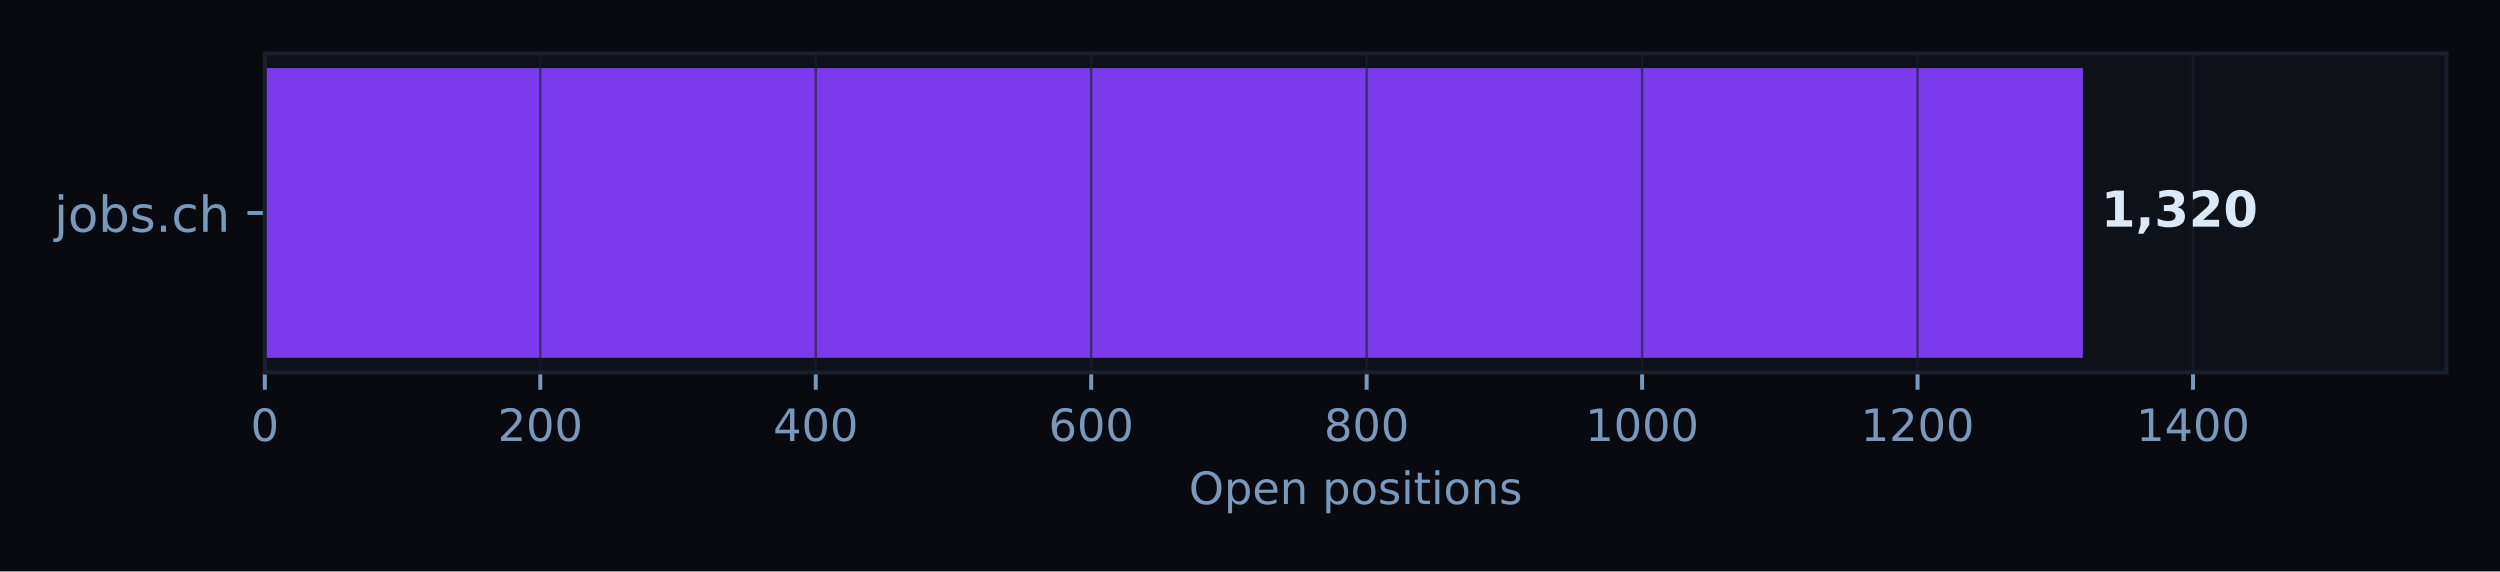
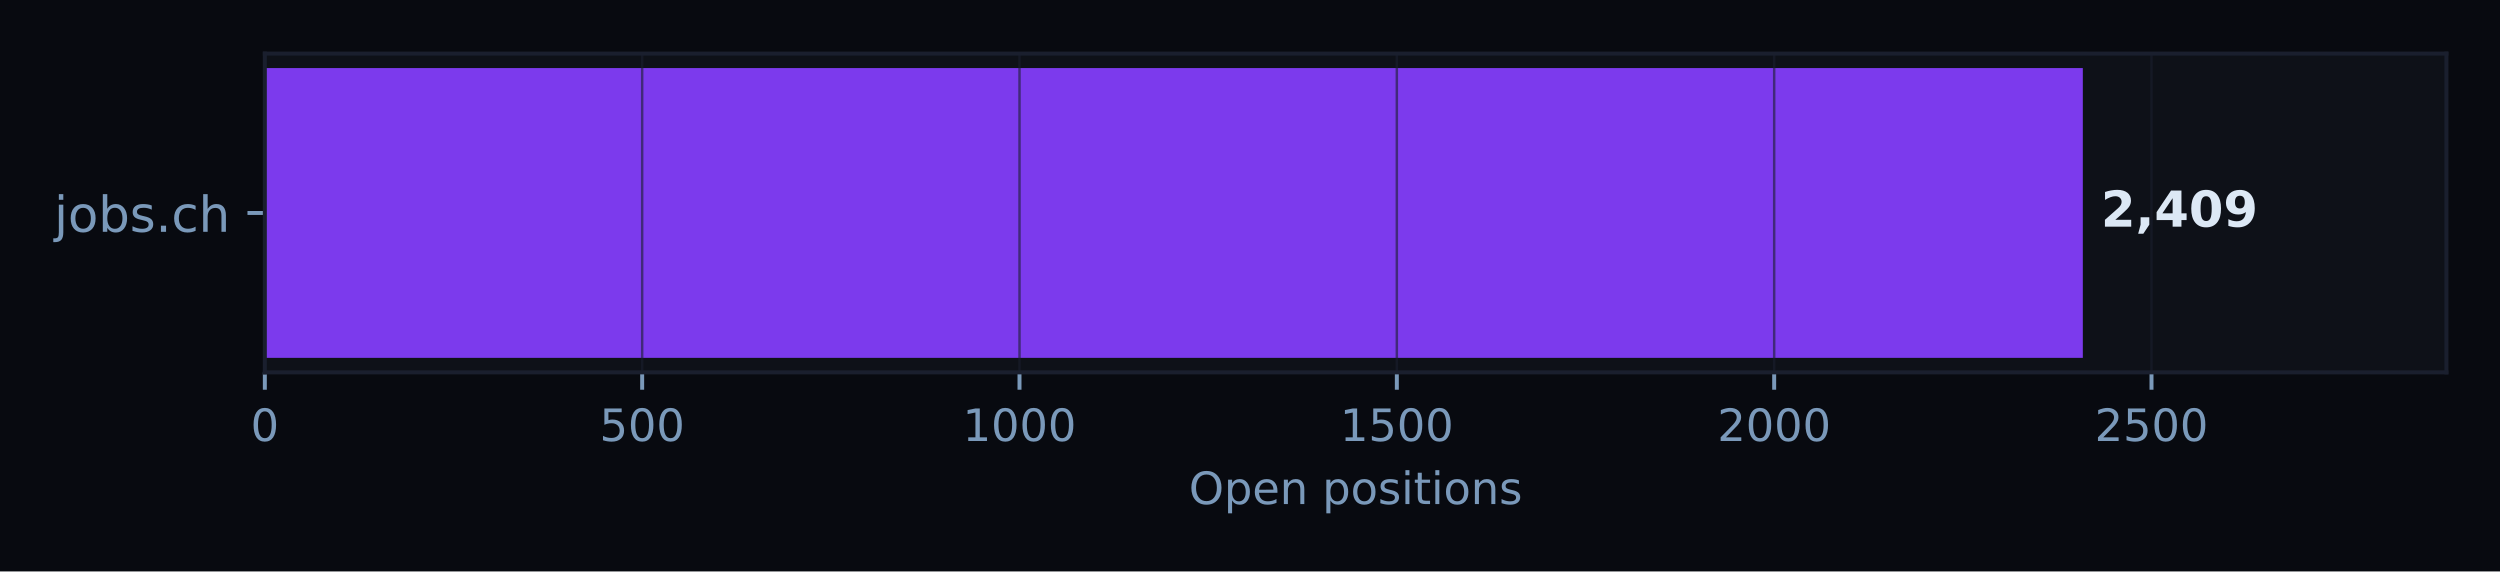
<svg xmlns="http://www.w3.org/2000/svg" xmlns:xlink="http://www.w3.org/1999/xlink" width="504pt" height="115.2pt" viewBox="0 0 504 115.2" version="1.1">
  <defs>
    <style type="text/css">*{stroke-linejoin: round; stroke-linecap: butt}</style>
  </defs>
  <g id="figure_1">
    <g id="patch_1">
      <path d="M 0 115.2  L 504 115.2  L 504 0  L 0 0  z " style="fill: #080a10" />
    </g>
    <g id="axes_1">
      <g id="patch_2">
        <path d="M 53.391 75.073  L 493.2 75.073  L 493.2 10.8  L 53.391 10.8  z " style="fill: #0e1118" />
      </g>
      <g id="patch_3">
        <path d="M 53.391 13.721  L 419.898 13.721  L 419.898 72.151  L 53.391 72.151  z " clip-path="url(#p3596b817c5)" style="fill: #7c3aed" />
      </g>
      <g id="matplotlib.axis_1">
        <g id="xtick_1">
          <g id="line2d_1">
            <path d="M 53.391 75.073  L 53.391 10.8  " clip-path="url(#p3596b817c5)" style="fill: none; stroke: #1a1f2e; stroke-opacity: 0.6; stroke-width: 0.5; stroke-linecap: square" />
          </g>
          <g id="line2d_2">
            <defs>
              <path id="mff3be124f5" d="M 0 0  L 0 3.5  " style="stroke: #7a99ba; stroke-width: 0.8" />
            </defs>
            <g>
              <use xlink:href="#mff3be124f5" x="53.391" y="75.073" style="fill: #7a99ba; stroke: #7a99ba; stroke-width: 0.8" />
            </g>
          </g>
          <g id="text_1">
            <g style="fill: #7a99ba" transform="translate(50.52778 88.91132) scale(0.09 -0.09)">
              <defs>
                <path id="DejaVuSans-30" d="M 2034 4250  Q 1547 4250 1301 3770  Q 1056 3291 1056 2328  Q 1056 1369 1301 889  Q 1547 409 2034 409  Q 2525 409 2770 889  Q 3016 1369 3016 2328  Q 3016 3291 2770 3770  Q 2525 4250 2034 4250  z M 2034 4750  Q 2819 4750 3233 4129  Q 3647 3509 3647 2328  Q 3647 1150 3233 529  Q 2819 -91 2034 -91  Q 1250 -91 836 529  Q 422 1150 422 2328  Q 422 3509 836 4129  Q 1250 4750 2034 4750  z " transform="scale(0.015625)" />
              </defs>
              <use xlink:href="#DejaVuSans-30" />
            </g>
          </g>
        </g>
        <g id="xtick_2">
          <g id="line2d_3">
-             <path d="M 108.922 75.073  L 108.922 10.8  " clip-path="url(#p3596b817c5)" style="fill: none; stroke: #1a1f2e; stroke-opacity: 0.6; stroke-width: 0.5; stroke-linecap: square" />
+             <path d="M 129.461 75.073  L 129.461 10.8  " clip-path="url(#p3596b817c5)" style="fill: none; stroke: #1a1f2e; stroke-opacity: 0.6; stroke-width: 0.5; stroke-linecap: square" />
          </g>
          <g id="line2d_4">
            <g>
-               <use xlink:href="#mff3be124f5" x="108.922" y="75.073" style="fill: #7a99ba; stroke: #7a99ba; stroke-width: 0.8" />
+               <use xlink:href="#mff3be124f5" x="129.461" y="75.073" style="fill: #7a99ba; stroke: #7a99ba; stroke-width: 0.8" />
            </g>
          </g>
          <g id="text_2">
-             <g style="fill: #7a99ba" transform="translate(100.333 88.91132) scale(0.09 -0.09)">
+             <g style="fill: #7a99ba" transform="translate(120.872 88.91132) scale(0.09 -0.09)">
+               <defs>
+                 <path id="DejaVuSans-35" d="M 691 4666  L 3169 4666  L 3169 4134  L 1269 4134  L 1269 2991  Q 1406 3038 1543 3061  Q 1681 3084 1819 3084  Q 2600 3084 3056 2656  Q 3513 2228 3513 1497  Q 3513 744 3044 326  Q 2575 -91 1722 -91  Q 1428 -91 1123 -41  Q 819 9 494 109  L 494 744  Q 775 591 1075 516  Q 1375 441 1709 441  Q 2250 441 2565 725  Q 2881 1009 2881 1497  Q 2881 1984 2565 2268  Q 2250 2553 1709 2553  Q 1456 2553 1204 2497  Q 953 2441 691 2322  L 691 4666  z " transform="scale(0.015625)" />
+               </defs>
+               <use xlink:href="#DejaVuSans-35" />
+               <use xlink:href="#DejaVuSans-30" x="63.623" />
+               <use xlink:href="#DejaVuSans-30" x="127.246" />
+             </g>
+           </g>
+         </g>
+         <g id="xtick_3">
+           <g id="line2d_5">
+             <path d="M 205.532 75.073  L 205.532 10.8  " clip-path="url(#p3596b817c5)" style="fill: none; stroke: #1a1f2e; stroke-opacity: 0.6; stroke-width: 0.5; stroke-linecap: square" />
+           </g>
+           <g id="line2d_6">
+             <g>
+               <use xlink:href="#mff3be124f5" x="205.532" y="75.073" style="fill: #7a99ba; stroke: #7a99ba; stroke-width: 0.8" />
+             </g>
+           </g>
+           <g id="text_3">
+             <g style="fill: #7a99ba" transform="translate(194.0794 88.91132) scale(0.09 -0.09)">
+               <defs>
+                 <path id="DejaVuSans-31" d="M 794 531  L 1825 531  L 1825 4091  L 703 3866  L 703 4441  L 1819 4666  L 2450 4666  L 2450 531  L 3481 531  L 3481 0  L 794 0  L 794 531  z " transform="scale(0.015625)" />
+               </defs>
+               <use xlink:href="#DejaVuSans-31" />
+               <use xlink:href="#DejaVuSans-30" x="63.623" />
+               <use xlink:href="#DejaVuSans-30" x="127.246" />
+               <use xlink:href="#DejaVuSans-30" x="190.869" />
+             </g>
+           </g>
+         </g>
+         <g id="xtick_4">
+           <g id="line2d_7">
+             <path d="M 281.602 75.073  L 281.602 10.8  " clip-path="url(#p3596b817c5)" style="fill: none; stroke: #1a1f2e; stroke-opacity: 0.6; stroke-width: 0.5; stroke-linecap: square" />
+           </g>
+           <g id="line2d_8">
+             <g>
+               <use xlink:href="#mff3be124f5" x="281.602" y="75.073" style="fill: #7a99ba; stroke: #7a99ba; stroke-width: 0.8" />
+             </g>
+           </g>
+           <g id="text_4">
+             <g style="fill: #7a99ba" transform="translate(270.1499 88.91132) scale(0.09 -0.09)">
+               <use xlink:href="#DejaVuSans-31" />
+               <use xlink:href="#DejaVuSans-35" x="63.623" />
+               <use xlink:href="#DejaVuSans-30" x="127.246" />
+               <use xlink:href="#DejaVuSans-30" x="190.869" />
+             </g>
+           </g>
+         </g>
+         <g id="xtick_5">
+           <g id="line2d_9">
+             <path d="M 357.673 75.073  L 357.673 10.8  " clip-path="url(#p3596b817c5)" style="fill: none; stroke: #1a1f2e; stroke-opacity: 0.6; stroke-width: 0.5; stroke-linecap: square" />
+           </g>
+           <g id="line2d_10">
+             <g>
+               <use xlink:href="#mff3be124f5" x="357.673" y="75.073" style="fill: #7a99ba; stroke: #7a99ba; stroke-width: 0.8" />
+             </g>
+           </g>
+           <g id="text_5">
+             <g style="fill: #7a99ba" transform="translate(346.2203 88.91132) scale(0.09 -0.09)">
              <defs>
                <path id="DejaVuSans-32" d="M 1228 531  L 3431 531  L 3431 0  L 469 0  L 469 531  Q 828 903 1448 1529  Q 2069 2156 2228 2338  Q 2531 2678 2651 2914  Q 2772 3150 2772 3378  Q 2772 3750 2511 3984  Q 2250 4219 1831 4219  Q 1534 4219 1204 4116  Q 875 4013 500 3803  L 500 4441  Q 881 4594 1212 4672  Q 1544 4750 1819 4750  Q 2544 4750 2975 4387  Q 3406 4025 3406 3419  Q 3406 3131 3298 2873  Q 3191 2616 2906 2266  Q 2828 2175 2409 1742  Q 1991 1309 1228 531  z " transform="scale(0.015625)" />
              </defs>
              <use xlink:href="#DejaVuSans-32" />
              <use xlink:href="#DejaVuSans-30" x="63.623" />
              <use xlink:href="#DejaVuSans-30" x="127.246" />
-             </g>
-           </g>
-         </g>
-         <g id="xtick_3">
-           <g id="line2d_5">
-             <path d="M 164.454 75.073  L 164.454 10.8  " clip-path="url(#p3596b817c5)" style="fill: none; stroke: #1a1f2e; stroke-opacity: 0.6; stroke-width: 0.5; stroke-linecap: square" />
-           </g>
-           <g id="line2d_6">
-             <g>
-               <use xlink:href="#mff3be124f5" x="164.454" y="75.073" style="fill: #7a99ba; stroke: #7a99ba; stroke-width: 0.8" />
-             </g>
-           </g>
-           <g id="text_3">
-             <g style="fill: #7a99ba" transform="translate(155.8644 88.91132) scale(0.09 -0.09)">
-               <defs>
-                 <path id="DejaVuSans-34" d="M 2419 4116  L 825 1625  L 2419 1625  L 2419 4116  z M 2253 4666  L 3047 4666  L 3047 1625  L 3713 1625  L 3713 1100  L 3047 1100  L 3047 0  L 2419 0  L 2419 1100  L 313 1100  L 313 1709  L 2253 4666  z " transform="scale(0.015625)" />
-               </defs>
-               <use xlink:href="#DejaVuSans-34" />
-               <use xlink:href="#DejaVuSans-30" x="63.623" />
-               <use xlink:href="#DejaVuSans-30" x="127.246" />
-             </g>
-           </g>
-         </g>
-         <g id="xtick_4">
-           <g id="line2d_7">
-             <path d="M 219.985 75.073  L 219.985 10.8  " clip-path="url(#p3596b817c5)" style="fill: none; stroke: #1a1f2e; stroke-opacity: 0.6; stroke-width: 0.5; stroke-linecap: square" />
-           </g>
-           <g id="line2d_8">
-             <g>
-               <use xlink:href="#mff3be124f5" x="219.985" y="75.073" style="fill: #7a99ba; stroke: #7a99ba; stroke-width: 0.8" />
-             </g>
-           </g>
-           <g id="text_4">
-             <g style="fill: #7a99ba" transform="translate(211.3959 88.91132) scale(0.09 -0.09)">
-               <defs>
-                 <path id="DejaVuSans-36" d="M 2113 2584  Q 1688 2584 1439 2293  Q 1191 2003 1191 1497  Q 1191 994 1439 701  Q 1688 409 2113 409  Q 2538 409 2786 701  Q 3034 994 3034 1497  Q 3034 2003 2786 2293  Q 2538 2584 2113 2584  z M 3366 4563  L 3366 3988  Q 3128 4100 2886 4159  Q 2644 4219 2406 4219  Q 1781 4219 1451 3797  Q 1122 3375 1075 2522  Q 1259 2794 1537 2939  Q 1816 3084 2150 3084  Q 2853 3084 3261 2657  Q 3669 2231 3669 1497  Q 3669 778 3244 343  Q 2819 -91 2113 -91  Q 1303 -91 875 529  Q 447 1150 447 2328  Q 447 3434 972 4092  Q 1497 4750 2381 4750  Q 2619 4750 2861 4703  Q 3103 4656 3366 4563  z " transform="scale(0.015625)" />
-               </defs>
-               <use xlink:href="#DejaVuSans-36" />
-               <use xlink:href="#DejaVuSans-30" x="63.623" />
-               <use xlink:href="#DejaVuSans-30" x="127.246" />
-             </g>
-           </g>
-         </g>
-         <g id="xtick_5">
-           <g id="line2d_9">
-             <path d="M 275.517 75.073  L 275.517 10.8  " clip-path="url(#p3596b817c5)" style="fill: none; stroke: #1a1f2e; stroke-opacity: 0.6; stroke-width: 0.5; stroke-linecap: square" />
-           </g>
-           <g id="line2d_10">
-             <g>
-               <use xlink:href="#mff3be124f5" x="275.517" y="75.073" style="fill: #7a99ba; stroke: #7a99ba; stroke-width: 0.8" />
-             </g>
-           </g>
-           <g id="text_5">
-             <g style="fill: #7a99ba" transform="translate(266.9273 88.91132) scale(0.09 -0.09)">
-               <defs>
-                 <path id="DejaVuSans-38" d="M 2034 2216  Q 1584 2216 1326 1975  Q 1069 1734 1069 1313  Q 1069 891 1326 650  Q 1584 409 2034 409  Q 2484 409 2743 651  Q 3003 894 3003 1313  Q 3003 1734 2745 1975  Q 2488 2216 2034 2216  z M 1403 2484  Q 997 2584 770 2862  Q 544 3141 544 3541  Q 544 4100 942 4425  Q 1341 4750 2034 4750  Q 2731 4750 3128 4425  Q 3525 4100 3525 3541  Q 3525 3141 3298 2862  Q 3072 2584 2669 2484  Q 3125 2378 3379 2068  Q 3634 1759 3634 1313  Q 3634 634 3220 271  Q 2806 -91 2034 -91  Q 1263 -91 848 271  Q 434 634 434 1313  Q 434 1759 690 2068  Q 947 2378 1403 2484  z M 1172 3481  Q 1172 3119 1398 2916  Q 1625 2713 2034 2713  Q 2441 2713 2670 2916  Q 2900 3119 2900 3481  Q 2900 3844 2670 4047  Q 2441 4250 2034 4250  Q 1625 4250 1398 4047  Q 1172 3844 1172 3481  z " transform="scale(0.015625)" />
-               </defs>
-               <use xlink:href="#DejaVuSans-38" />
-               <use xlink:href="#DejaVuSans-30" x="63.623" />
-               <use xlink:href="#DejaVuSans-30" x="127.246" />
+               <use xlink:href="#DejaVuSans-30" x="190.869" />
            </g>
          </g>
        </g>
        <g id="xtick_6">
          <g id="line2d_11">
-             <path d="M 331.048 75.073  L 331.048 10.8  " clip-path="url(#p3596b817c5)" style="fill: none; stroke: #1a1f2e; stroke-opacity: 0.6; stroke-width: 0.5; stroke-linecap: square" />
+             <path d="M 433.743 75.073  L 433.743 10.8  " clip-path="url(#p3596b817c5)" style="fill: none; stroke: #1a1f2e; stroke-opacity: 0.6; stroke-width: 0.5; stroke-linecap: square" />
          </g>
          <g id="line2d_12">
            <g>
-               <use xlink:href="#mff3be124f5" x="331.048" y="75.073" style="fill: #7a99ba; stroke: #7a99ba; stroke-width: 0.8" />
+               <use xlink:href="#mff3be124f5" x="433.743" y="75.073" style="fill: #7a99ba; stroke: #7a99ba; stroke-width: 0.8" />
            </g>
          </g>
          <g id="text_6">
-             <g style="fill: #7a99ba" transform="translate(319.5957 88.91132) scale(0.09 -0.09)">
-               <defs>
-                 <path id="DejaVuSans-31" d="M 794 531  L 1825 531  L 1825 4091  L 703 3866  L 703 4441  L 1819 4666  L 2450 4666  L 2450 531  L 3481 531  L 3481 0  L 794 0  L 794 531  z " transform="scale(0.015625)" />
-               </defs>
-               <use xlink:href="#DejaVuSans-31" />
-               <use xlink:href="#DejaVuSans-30" x="63.623" />
-               <use xlink:href="#DejaVuSans-30" x="127.246" />
-               <use xlink:href="#DejaVuSans-30" x="190.869" />
-             </g>
-           </g>
-         </g>
-         <g id="xtick_7">
-           <g id="line2d_13">
-             <path d="M 386.58 75.073  L 386.58 10.8  " clip-path="url(#p3596b817c5)" style="fill: none; stroke: #1a1f2e; stroke-opacity: 0.6; stroke-width: 0.5; stroke-linecap: square" />
-           </g>
-           <g id="line2d_14">
-             <g>
-               <use xlink:href="#mff3be124f5" x="386.58" y="75.073" style="fill: #7a99ba; stroke: #7a99ba; stroke-width: 0.8" />
-             </g>
-           </g>
-           <g id="text_7">
-             <g style="fill: #7a99ba" transform="translate(375.1271 88.91132) scale(0.09 -0.09)">
-               <use xlink:href="#DejaVuSans-31" />
-               <use xlink:href="#DejaVuSans-32" x="63.623" />
-               <use xlink:href="#DejaVuSans-30" x="127.246" />
-               <use xlink:href="#DejaVuSans-30" x="190.869" />
-             </g>
-           </g>
-         </g>
-         <g id="xtick_8">
-           <g id="line2d_15">
-             <path d="M 442.111 75.073  L 442.111 10.8  " clip-path="url(#p3596b817c5)" style="fill: none; stroke: #1a1f2e; stroke-opacity: 0.6; stroke-width: 0.5; stroke-linecap: square" />
-           </g>
-           <g id="line2d_16">
-             <g>
-               <use xlink:href="#mff3be124f5" x="442.111" y="75.073" style="fill: #7a99ba; stroke: #7a99ba; stroke-width: 0.8" />
-             </g>
-           </g>
-           <g id="text_8">
-             <g style="fill: #7a99ba" transform="translate(430.6586 88.91132) scale(0.09 -0.09)">
-               <use xlink:href="#DejaVuSans-31" />
-               <use xlink:href="#DejaVuSans-34" x="63.623" />
-               <use xlink:href="#DejaVuSans-30" x="127.246" />
-               <use xlink:href="#DejaVuSans-30" x="190.869" />
-             </g>
-           </g>
-         </g>
-         <g id="text_9">
+             <g style="fill: #7a99ba" transform="translate(422.2908 88.91132) scale(0.09 -0.09)">
+               <use xlink:href="#DejaVuSans-32" />
+               <use xlink:href="#DejaVuSans-35" x="63.623" />
+               <use xlink:href="#DejaVuSans-30" x="127.246" />
+               <use xlink:href="#DejaVuSans-30" x="190.869" />
+             </g>
+           </g>
+         </g>
+         <g id="text_7">
          <g style="fill: #7a99ba" transform="translate(239.6769 101.6216) scale(0.09 -0.09)">
            <defs>
              <path id="DejaVuSans-4f" d="M 2522 4238  Q 1834 4238 1429 3725  Q 1025 3213 1025 2328  Q 1025 1447 1429 934  Q 1834 422 2522 422  Q 3209 422 3611 934  Q 4013 1447 4013 2328  Q 4013 3213 3611 3725  Q 3209 4238 2522 4238  z M 2522 4750  Q 3503 4750 4090 4092  Q 4678 3434 4678 2328  Q 4678 1225 4090 567  Q 3503 -91 2522 -91  Q 1538 -91 948 565  Q 359 1222 359 2328  Q 359 3434 948 4092  Q 1538 4750 2522 4750  z " transform="scale(0.015625)" />
              <path id="DejaVuSans-70" d="M 1159 525  L 1159 -1331  L 581 -1331  L 581 3500  L 1159 3500  L 1159 2969  Q 1341 3281 1617 3432  Q 1894 3584 2278 3584  Q 2916 3584 3314 3078  Q 3713 2572 3713 1747  Q 3713 922 3314 415  Q 2916 -91 2278 -91  Q 1894 -91 1617 61  Q 1341 213 1159 525  z M 3116 1747  Q 3116 2381 2855 2742  Q 2594 3103 2138 3103  Q 1681 3103 1420 2742  Q 1159 2381 1159 1747  Q 1159 1113 1420 752  Q 1681 391 2138 391  Q 2594 391 2855 752  Q 3116 1113 3116 1747  z " transform="scale(0.015625)" />
              <path id="DejaVuSans-65" d="M 3597 1894  L 3597 1613  L 953 1613  Q 991 1019 1311 708  Q 1631 397 2203 397  Q 2534 397 2845 478  Q 3156 559 3463 722  L 3463 178  Q 3153 47 2828 -22  Q 2503 -91 2169 -91  Q 1331 -91 842 396  Q 353 884 353 1716  Q 353 2575 817 3079  Q 1281 3584 2069 3584  Q 2775 3584 3186 3129  Q 3597 2675 3597 1894  z M 3022 2063  Q 3016 2534 2758 2815  Q 2500 3097 2075 3097  Q 1594 3097 1305 2825  Q 1016 2553 972 2059  L 3022 2063  z " transform="scale(0.015625)" />
              <path id="DejaVuSans-6e" d="M 3513 2113  L 3513 0  L 2938 0  L 2938 2094  Q 2938 2591 2744 2837  Q 2550 3084 2163 3084  Q 1697 3084 1428 2787  Q 1159 2491 1159 1978  L 1159 0  L 581 0  L 581 3500  L 1159 3500  L 1159 2956  Q 1366 3272 1645 3428  Q 1925 3584 2291 3584  Q 2894 3584 3203 3211  Q 3513 2838 3513 2113  z " transform="scale(0.015625)" />
              <path id="DejaVuSans-20" transform="scale(0.015625)" />
              <path id="DejaVuSans-6f" d="M 1959 3097  Q 1497 3097 1228 2736  Q 959 2375 959 1747  Q 959 1119 1226 758  Q 1494 397 1959 397  Q 2419 397 2687 759  Q 2956 1122 2956 1747  Q 2956 2369 2687 2733  Q 2419 3097 1959 3097  z M 1959 3584  Q 2709 3584 3137 3096  Q 3566 2609 3566 1747  Q 3566 888 3137 398  Q 2709 -91 1959 -91  Q 1206 -91 779 398  Q 353 888 353 1747  Q 353 2609 779 3096  Q 1206 3584 1959 3584  z " transform="scale(0.015625)" />
              <path id="DejaVuSans-73" d="M 2834 3397  L 2834 2853  Q 2591 2978 2328 3040  Q 2066 3103 1784 3103  Q 1356 3103 1142 2972  Q 928 2841 928 2578  Q 928 2378 1081 2264  Q 1234 2150 1697 2047  L 1894 2003  Q 2506 1872 2764 1633  Q 3022 1394 3022 966  Q 3022 478 2636 193  Q 2250 -91 1575 -91  Q 1294 -91 989 -36  Q 684 19 347 128  L 347 722  Q 666 556 975 473  Q 1284 391 1588 391  Q 1994 391 2212 530  Q 2431 669 2431 922  Q 2431 1156 2273 1281  Q 2116 1406 1581 1522  L 1381 1569  Q 847 1681 609 1914  Q 372 2147 372 2553  Q 372 3047 722 3315  Q 1072 3584 1716 3584  Q 2034 3584 2315 3537  Q 2597 3491 2834 3397  z " transform="scale(0.015625)" />
              <path id="DejaVuSans-69" d="M 603 3500  L 1178 3500  L 1178 0  L 603 0  L 603 3500  z M 603 4863  L 1178 4863  L 1178 4134  L 603 4134  L 603 4863  z " transform="scale(0.015625)" />
              <path id="DejaVuSans-74" d="M 1172 4494  L 1172 3500  L 2356 3500  L 2356 3053  L 1172 3053  L 1172 1153  Q 1172 725 1289 603  Q 1406 481 1766 481  L 2356 481  L 2356 0  L 1766 0  Q 1100 0 847 248  Q 594 497 594 1153  L 594 3053  L 172 3053  L 172 3500  L 594 3500  L 594 4494  L 1172 4494  z " transform="scale(0.015625)" />
            </defs>
            <use xlink:href="#DejaVuSans-4f" />
            <use xlink:href="#DejaVuSans-70" x="78.711" />
            <use xlink:href="#DejaVuSans-65" x="142.188" />
            <use xlink:href="#DejaVuSans-6e" x="203.711" />
            <use xlink:href="#DejaVuSans-20" x="267.09" />
            <use xlink:href="#DejaVuSans-70" x="298.877" />
            <use xlink:href="#DejaVuSans-6f" x="362.354" />
            <use xlink:href="#DejaVuSans-73" x="423.535" />
            <use xlink:href="#DejaVuSans-69" x="475.635" />
            <use xlink:href="#DejaVuSans-74" x="503.418" />
            <use xlink:href="#DejaVuSans-69" x="542.627" />
            <use xlink:href="#DejaVuSans-6f" x="570.41" />
            <use xlink:href="#DejaVuSans-6e" x="631.592" />
            <use xlink:href="#DejaVuSans-73" x="694.971" />
          </g>
        </g>
      </g>
      <g id="matplotlib.axis_2">
        <g id="ytick_1">
-           <g id="line2d_17">
+           <g id="line2d_13">
            <defs>
              <path id="mdf66c61492" d="M 0 0  L -3.5 0  " style="stroke: #7a99ba; stroke-width: 0.8" />
            </defs>
            <g>
              <use xlink:href="#mdf66c61492" x="53.391" y="42.936" style="fill: #7a99ba; stroke: #7a99ba; stroke-width: 0.8" />
            </g>
          </g>
-           <g id="text_10">
+           <g id="text_8">
            <g style="fill: #7a99ba" transform="translate(10.92216 46.73558) scale(0.1 -0.1)">
              <defs>
                <path id="DejaVuSans-6a" d="M 603 3500  L 1178 3500  L 1178 -63  Q 1178 -731 923 -1031  Q 669 -1331 103 -1331  L -116 -1331  L -116 -844  L 38 -844  Q 366 -844 484 -692  Q 603 -541 603 -63  L 603 3500  z M 603 4863  L 1178 4863  L 1178 4134  L 603 4134  L 603 4863  z " transform="scale(0.015625)" />
                <path id="DejaVuSans-62" d="M 3116 1747  Q 3116 2381 2855 2742  Q 2594 3103 2138 3103  Q 1681 3103 1420 2742  Q 1159 2381 1159 1747  Q 1159 1113 1420 752  Q 1681 391 2138 391  Q 2594 391 2855 752  Q 3116 1113 3116 1747  z M 1159 2969  Q 1341 3281 1617 3432  Q 1894 3584 2278 3584  Q 2916 3584 3314 3078  Q 3713 2572 3713 1747  Q 3713 922 3314 415  Q 2916 -91 2278 -91  Q 1894 -91 1617 61  Q 1341 213 1159 525  L 1159 0  L 581 0  L 581 4863  L 1159 4863  L 1159 2969  z " transform="scale(0.015625)" />
                <path id="DejaVuSans-2e" d="M 684 794  L 1344 794  L 1344 0  L 684 0  L 684 794  z " transform="scale(0.015625)" />
                <path id="DejaVuSans-63" d="M 3122 3366  L 3122 2828  Q 2878 2963 2633 3030  Q 2388 3097 2138 3097  Q 1578 3097 1268 2742  Q 959 2388 959 1747  Q 959 1106 1268 751  Q 1578 397 2138 397  Q 2388 397 2633 464  Q 2878 531 3122 666  L 3122 134  Q 2881 22 2623 -34  Q 2366 -91 2075 -91  Q 1284 -91 818 406  Q 353 903 353 1747  Q 353 2603 823 3093  Q 1294 3584 2113 3584  Q 2378 3584 2631 3529  Q 2884 3475 3122 3366  z " transform="scale(0.015625)" />
                <path id="DejaVuSans-68" d="M 3513 2113  L 3513 0  L 2938 0  L 2938 2094  Q 2938 2591 2744 2837  Q 2550 3084 2163 3084  Q 1697 3084 1428 2787  Q 1159 2491 1159 1978  L 1159 0  L 581 0  L 581 4863  L 1159 4863  L 1159 2956  Q 1366 3272 1645 3428  Q 1925 3584 2291 3584  Q 2894 3584 3203 3211  Q 3513 2838 3513 2113  z " transform="scale(0.015625)" />
              </defs>
              <use xlink:href="#DejaVuSans-6a" />
              <use xlink:href="#DejaVuSans-6f" x="27.783" />
              <use xlink:href="#DejaVuSans-62" x="88.965" />
              <use xlink:href="#DejaVuSans-73" x="152.441" />
              <use xlink:href="#DejaVuSans-2e" x="204.541" />
              <use xlink:href="#DejaVuSans-63" x="236.328" />
              <use xlink:href="#DejaVuSans-68" x="291.309" />
            </g>
          </g>
        </g>
      </g>
      <g id="patch_4">
        <path d="M 53.391 75.073  L 53.391 10.8  " style="fill: none; stroke: #1a1f2e; stroke-width: 0.8; stroke-linejoin: miter; stroke-linecap: square" />
      </g>
      <g id="patch_5">
        <path d="M 493.2 75.073  L 493.2 10.8  " style="fill: none; stroke: #1a1f2e; stroke-width: 0.8; stroke-linejoin: miter; stroke-linecap: square" />
      </g>
      <g id="patch_6">
        <path d="M 53.391 75.073  L 493.2 75.073  " style="fill: none; stroke: #1a1f2e; stroke-width: 0.8; stroke-linejoin: miter; stroke-linecap: square" />
      </g>
      <g id="patch_7">
        <path d="M 53.391 10.8  L 493.2 10.8  " style="fill: none; stroke: #1a1f2e; stroke-width: 0.8; stroke-linejoin: miter; stroke-linecap: square" />
      </g>
-       <g id="text_11">
+       <g id="text_9">
        <g style="fill: #dce8f5" transform="translate(423.5636 45.69574) scale(0.1 -0.1)">
          <defs>
-             <path id="DejaVuSans-Bold-31" d="M 750 831  L 1813 831  L 1813 3847  L 722 3622  L 722 4441  L 1806 4666  L 2950 4666  L 2950 831  L 4013 831  L 4013 0  L 750 0  L 750 831  z " transform="scale(0.015625)" />
+             <path id="DejaVuSans-Bold-32" d="M 1844 884  L 3897 884  L 3897 0  L 506 0  L 506 884  L 2209 2388  Q 2438 2594 2547 2791  Q 2656 2988 2656 3200  Q 2656 3528 2436 3728  Q 2216 3928 1850 3928  Q 1569 3928 1234 3808  Q 900 3688 519 3450  L 519 4475  Q 925 4609 1322 4679  Q 1719 4750 2100 4750  Q 2938 4750 3402 4381  Q 3866 4013 3866 3353  Q 3866 2972 3669 2642  Q 3472 2313 2841 1759  L 1844 884  z " transform="scale(0.015625)" />
            <path id="DejaVuSans-Bold-2c" d="M 653 1209  L 1778 1209  L 1778 256  L 1006 -909  L 341 -909  L 653 256  L 653 1209  z " transform="scale(0.015625)" />
-             <path id="DejaVuSans-Bold-33" d="M 2981 2516  Q 3453 2394 3698 2092  Q 3944 1791 3944 1325  Q 3944 631 3412 270  Q 2881 -91 1863 -91  Q 1503 -91 1142 -33  Q 781 25 428 141  L 428 1069  Q 766 900 1098 814  Q 1431 728 1753 728  Q 2231 728 2486 893  Q 2741 1059 2741 1369  Q 2741 1688 2480 1852  Q 2219 2016 1709 2016  L 1228 2016  L 1228 2791  L 1734 2791  Q 2188 2791 2409 2933  Q 2631 3075 2631 3366  Q 2631 3634 2415 3781  Q 2200 3928 1806 3928  Q 1516 3928 1219 3862  Q 922 3797 628 3669  L 628 4550  Q 984 4650 1334 4700  Q 1684 4750 2022 4750  Q 2931 4750 3382 4451  Q 3834 4153 3834 3553  Q 3834 3144 3618 2883  Q 3403 2622 2981 2516  z " transform="scale(0.015625)" />
-             <path id="DejaVuSans-Bold-32" d="M 1844 884  L 3897 884  L 3897 0  L 506 0  L 506 884  L 2209 2388  Q 2438 2594 2547 2791  Q 2656 2988 2656 3200  Q 2656 3528 2436 3728  Q 2216 3928 1850 3928  Q 1569 3928 1234 3808  Q 900 3688 519 3450  L 519 4475  Q 925 4609 1322 4679  Q 1719 4750 2100 4750  Q 2938 4750 3402 4381  Q 3866 4013 3866 3353  Q 3866 2972 3669 2642  Q 3472 2313 2841 1759  L 1844 884  z " transform="scale(0.015625)" />
+             <path id="DejaVuSans-Bold-34" d="M 2356 3675  L 1038 1722  L 2356 1722  L 2356 3675  z M 2156 4666  L 3494 4666  L 3494 1722  L 4159 1722  L 4159 850  L 3494 850  L 3494 0  L 2356 0  L 2356 850  L 288 850  L 288 1881  L 2156 4666  z " transform="scale(0.015625)" />
            <path id="DejaVuSans-Bold-30" d="M 2944 2338  Q 2944 3213 2780 3570  Q 2616 3928 2228 3928  Q 1841 3928 1675 3570  Q 1509 3213 1509 2338  Q 1509 1453 1675 1090  Q 1841 728 2228 728  Q 2613 728 2778 1090  Q 2944 1453 2944 2338  z M 4147 2328  Q 4147 1169 3647 539  Q 3147 -91 2228 -91  Q 1306 -91 806 539  Q 306 1169 306 2328  Q 306 3491 806 4120  Q 1306 4750 2228 4750  Q 3147 4750 3647 4120  Q 4147 3491 4147 2328  z " transform="scale(0.015625)" />
+             <path id="DejaVuSans-Bold-39" d="M 641 103  L 641 966  Q 928 831 1190 764  Q 1453 697 1709 697  Q 2247 697 2547 995  Q 2847 1294 2900 1881  Q 2688 1725 2447 1647  Q 2206 1569 1925 1569  Q 1209 1569 770 1986  Q 331 2403 331 3084  Q 331 3838 820 4291  Q 1309 4744 2131 4744  Q 3044 4744 3544 4128  Q 4044 3513 4044 2388  Q 4044 1231 3459 570  Q 2875 -91 1856 -91  Q 1528 -91 1228 -42  Q 928 6 641 103  z M 2125 2350  Q 2441 2350 2600 2554  Q 2759 2759 2759 3169  Q 2759 3575 2600 3781  Q 2441 3988 2125 3988  Q 1809 3988 1650 3781  Q 1491 3575 1491 3169  Q 1491 2759 1650 2554  Q 1809 2350 2125 2350  z " transform="scale(0.015625)" />
          </defs>
-           <use xlink:href="#DejaVuSans-Bold-31" />
+           <use xlink:href="#DejaVuSans-Bold-32" />
          <use xlink:href="#DejaVuSans-Bold-2c" x="69.58" />
-           <use xlink:href="#DejaVuSans-Bold-33" x="107.568" />
-           <use xlink:href="#DejaVuSans-Bold-32" x="177.148" />
-           <use xlink:href="#DejaVuSans-Bold-30" x="246.729" />
+           <use xlink:href="#DejaVuSans-Bold-34" x="107.568" />
+           <use xlink:href="#DejaVuSans-Bold-30" x="177.148" />
+           <use xlink:href="#DejaVuSans-Bold-39" x="246.729" />
        </g>
      </g>
    </g>
  </g>
  <defs>
    <clipPath id="p3596b817c5">
      <rect x="53.391" y="10.8" width="439.809" height="64.273" />
    </clipPath>
  </defs>
</svg>
